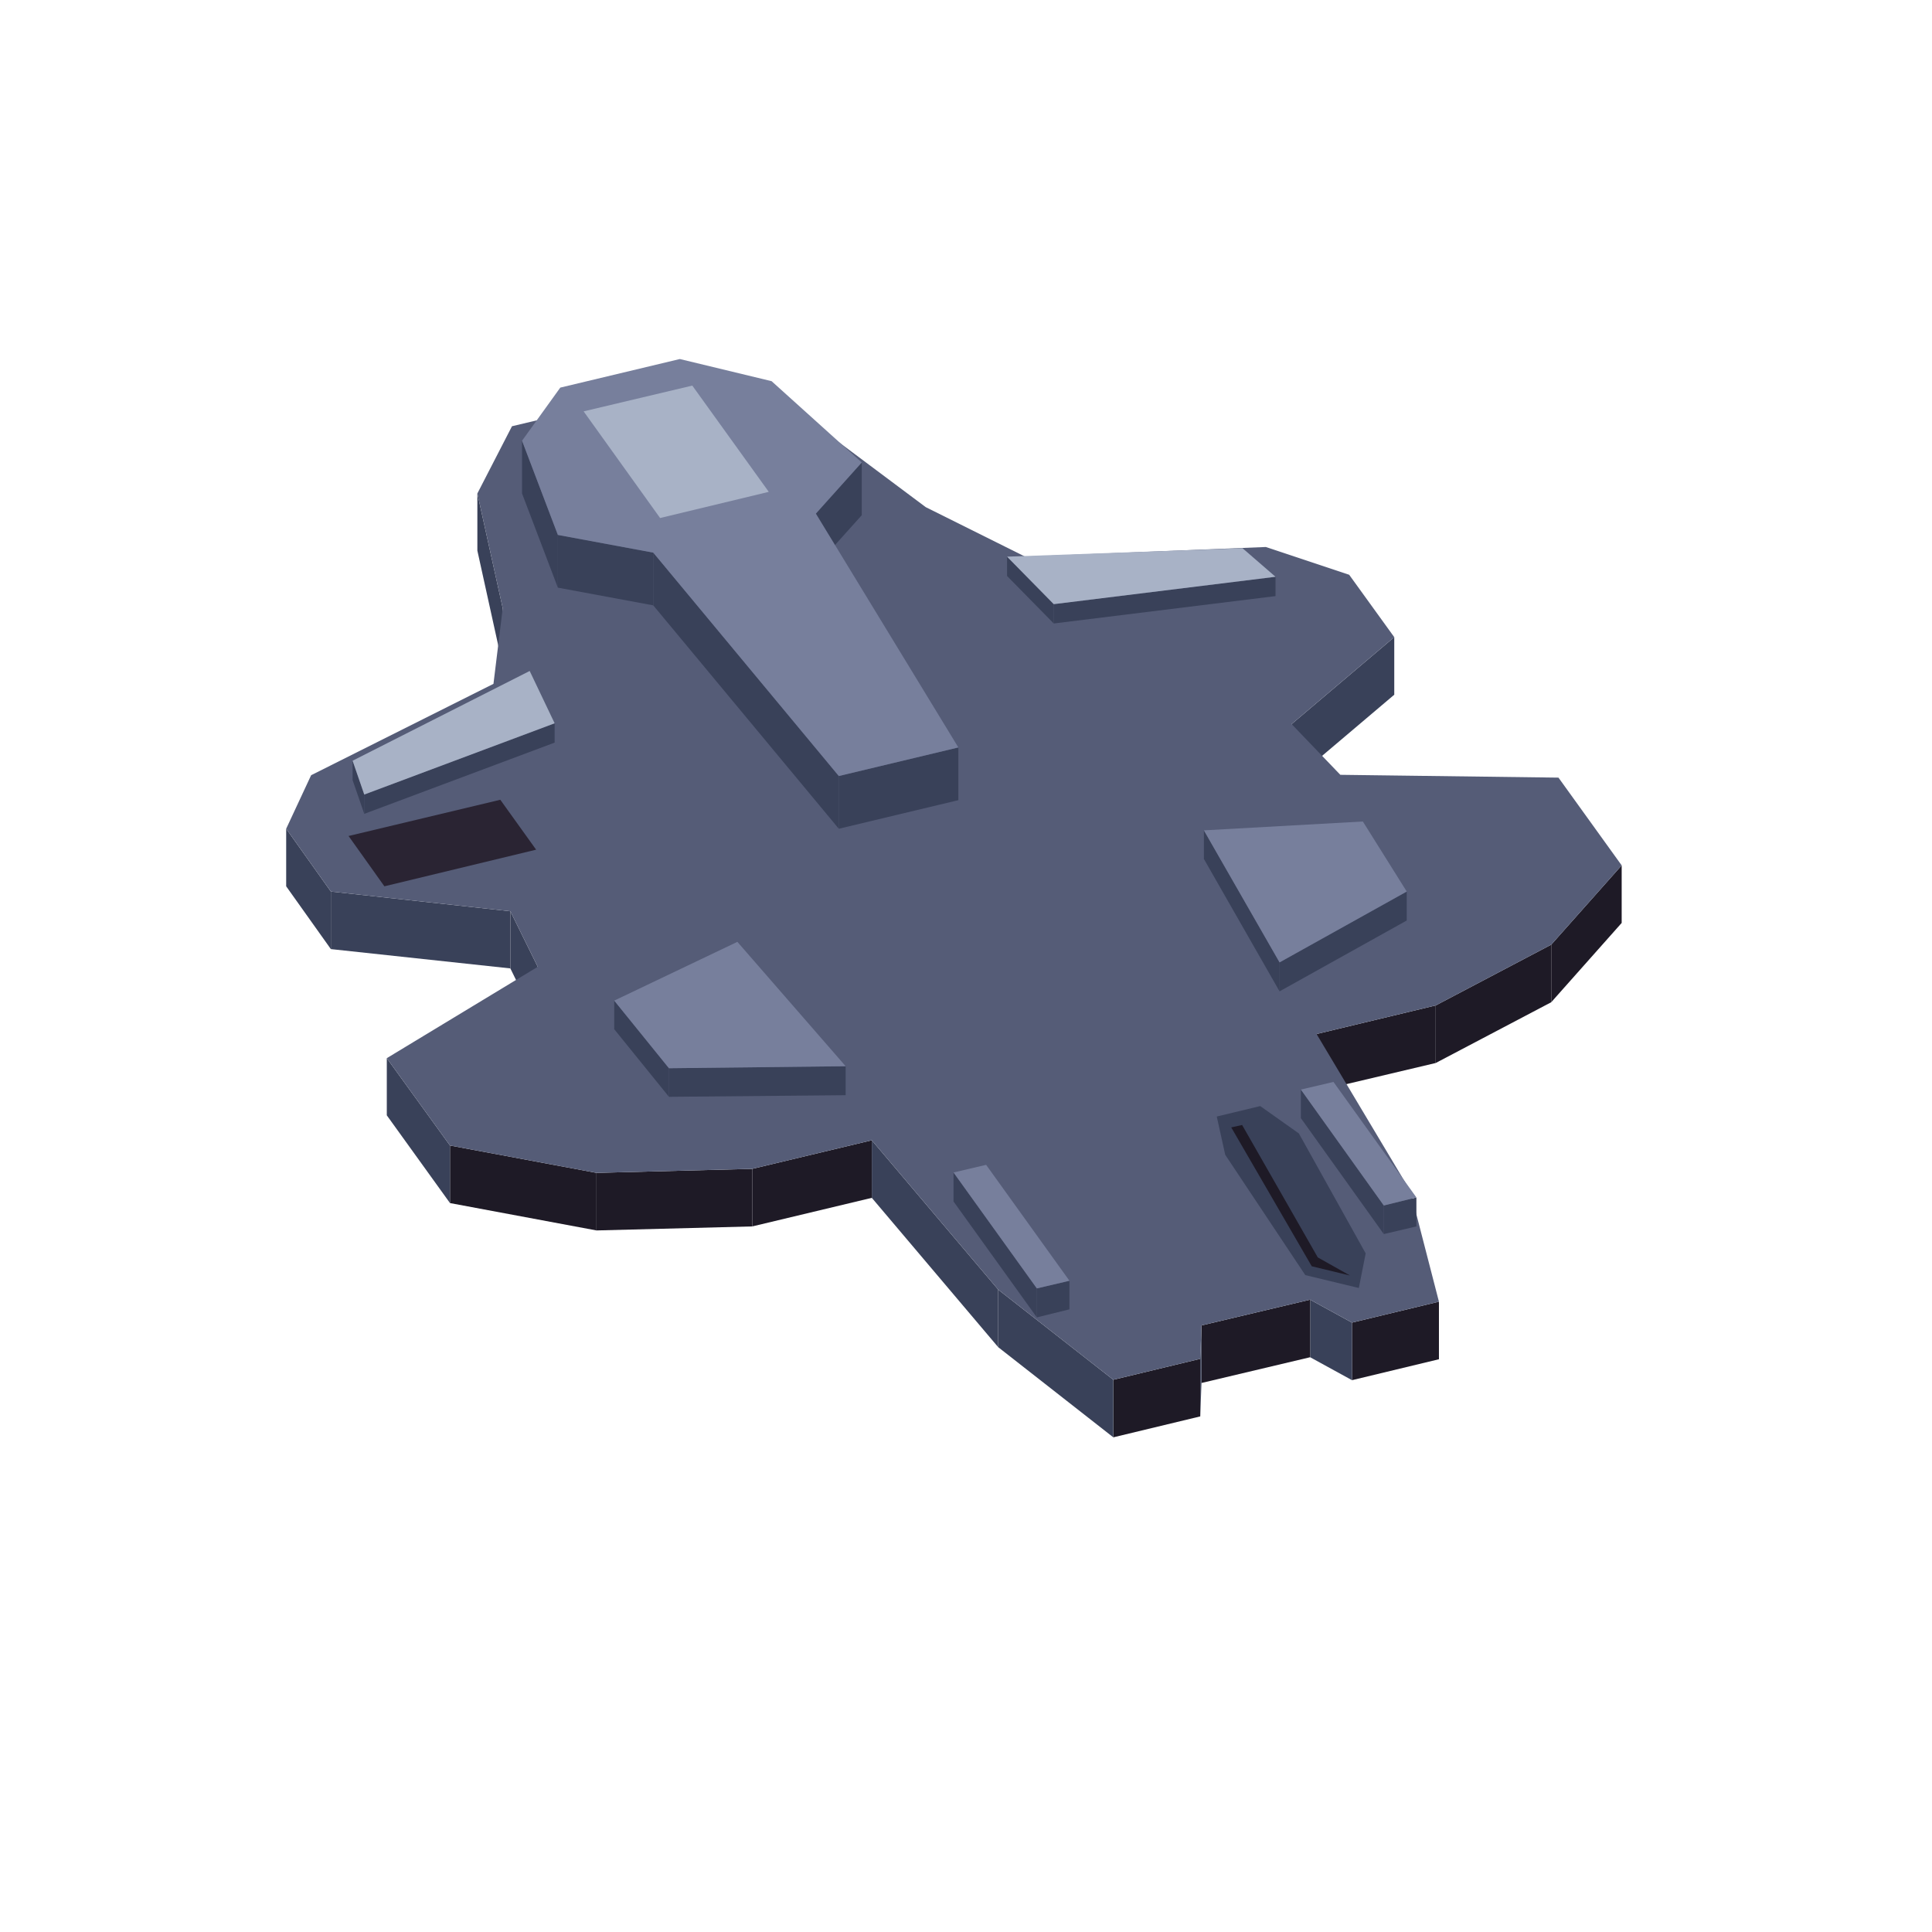
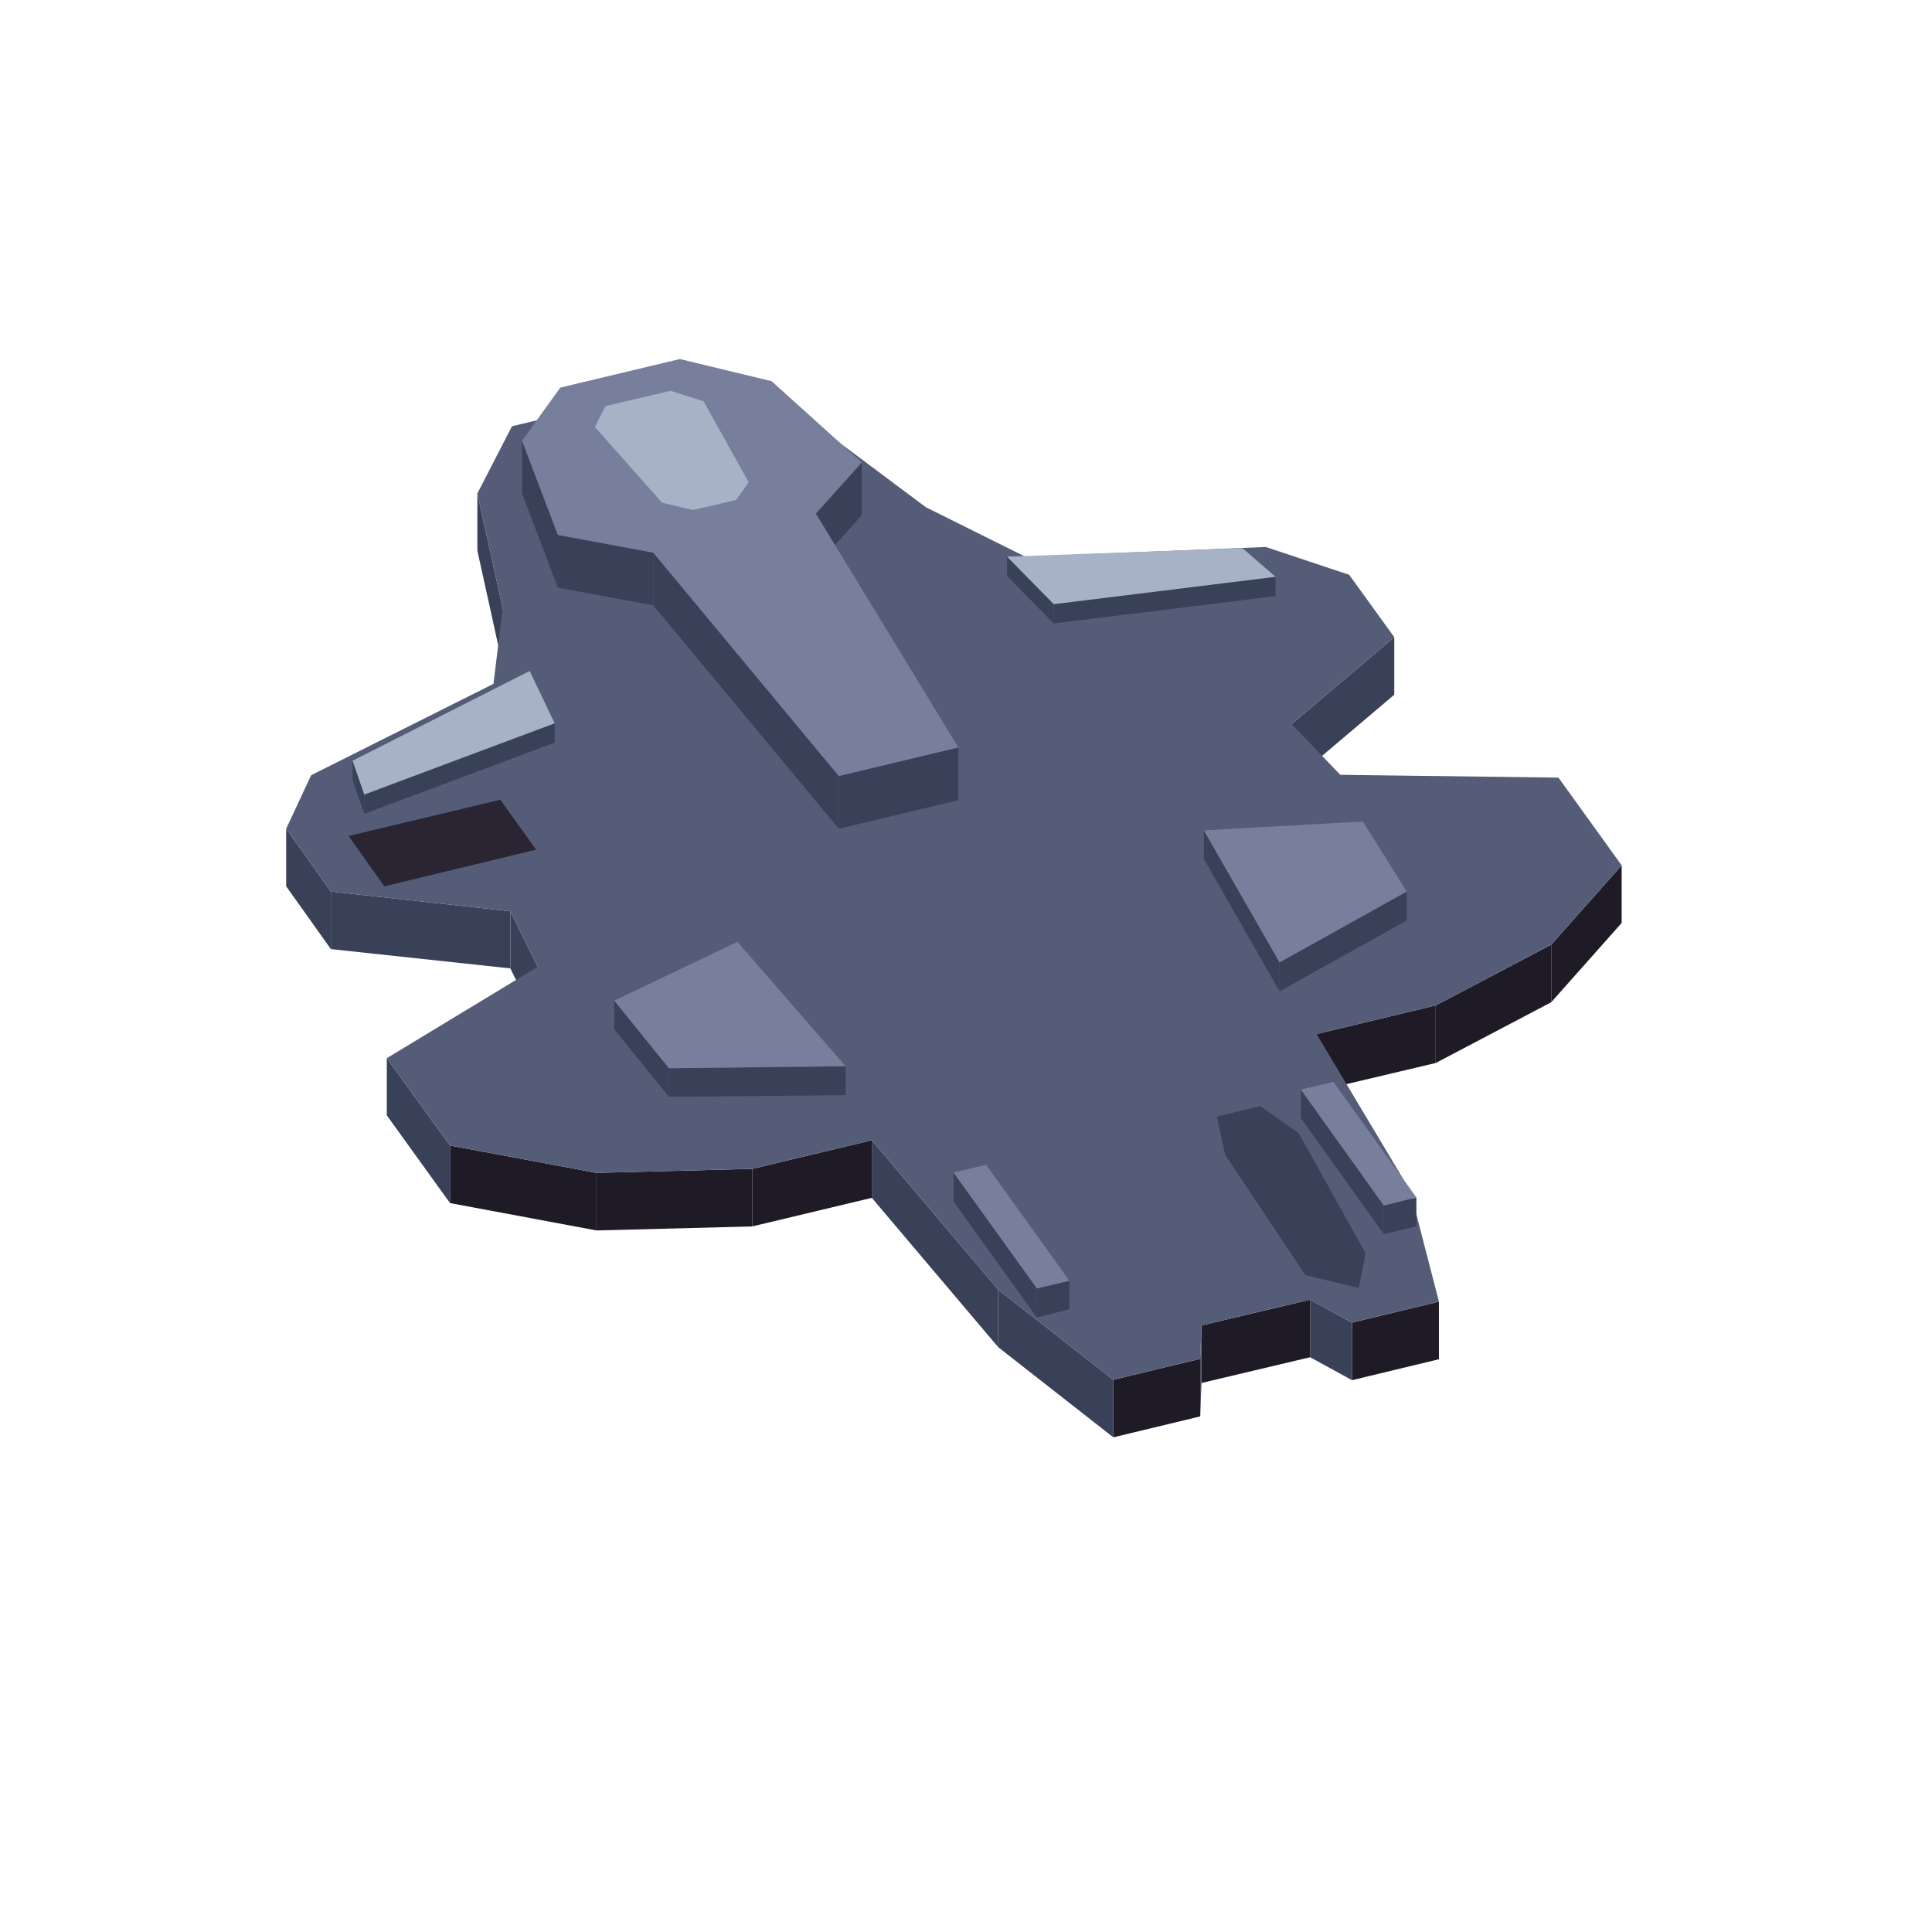
<svg xmlns="http://www.w3.org/2000/svg" width="210" height="210" viewBox="0 0 480 480">
  <polygon fill="#394159" points="320.9,179.9 346.4,158.3 346.4,172.6 320.9,194.2" />
  <polygon fill="#1e1a26" points="385.4,234.7 402.9,215 402.9,229.3 385.4,249" />
  <polygon fill="#1e1a26" points="356.7,249.8 385.4,234.7 385.4,249 356.7,264.1" />
  <polygon fill="#1e1a26" points="327.1,256.9 356.7,249.8 356.7,264.1 327.1,271.1" />
  <polygon fill="#1e1a26" points="335.9,328.6 357.5,323.4 357.5,337.7 335.9,342.9" />
  <polygon fill="#394159" points="325.5,322.9 335.9,328.6 335.9,342.9 325.5,337.2" />
  <polygon fill="#1e1a26" points="298.5,329.3 325.5,322.9 325.5,337.2 298.5,343.6" />
  <polygon fill="#394159" points="298.2,337.6 298.5,329.3 298.5,343.6 298.2,351.9" />
  <polygon fill="#1e1a26" points="276.6,342.8 298.2,337.6 298.2,351.9 276.6,357.1" />
  <polygon fill="#394159" points="248,320.4 276.6,342.8 276.6,357.1 248,334.7" />
  <polygon fill="#394159" points="216.6,283.3 248,320.4 248,334.7 216.6,297.6" />
  <polygon fill="#1e1a26" points="186.9,290.4 216.6,283.3 216.6,297.6 186.9,304.7" />
  <polygon fill="#1e1a26" points="148.2,291.4 186.9,290.4 186.9,304.7 148.2,305.7" />
  <polygon fill="#1e1a26" points="111.8,284.6 148.2,291.4 148.2,305.7 111.8,298.9" />
  <polygon fill="#394159" points="96.1,262.9 111.8,284.6 111.8,298.9 96.1,277.1" />
  <polygon fill="#394159" points="126.8,226.4 133.6,240.2 133.6,254.5 126.8,240.6" />
  <polygon fill="#394159" points="82.2,221.5 126.8,226.4 126.8,240.6 82.2,235.8" />
  <polygon fill="#394159" points="71.1,205.9 82.2,221.5 82.2,235.8 71.1,220.2" />
  <polygon fill="#394159" points="118.6,122.6 124.9,151.1 124.9,165.4 118.6,136.8" />
  <polygon fill="#555c77" points="173,95 199.5,103.2 230,126 254.7,138.3 314.5,135.9 335.2,142.8 346.4,158.3 320.9,179.9 333,192.5 387.2,193.2 402.9,215 385.4,234.7 356.7,249.8 327.1,256.9 350.4,295.9 357.5,323.4 335.9,328.6 325.5,322.9 298.5,329.3 298.2,337.6 276.6,342.8 248,320.4 216.6,283.3 186.9,290.4 148.2,291.4 111.8,284.6 96.1,262.9 133.6,240.2 126.8,226.4 82.2,221.5 71.1,205.9 77.3,192.6 122.6,169.9 124.9,151.1 118.6,122.6 127.2,105.9" />
  <polygon fill="#394159" points="202.7,127.6 214.1,114.9 214.1,128 202.7,140.7" />
  <polygon fill="#394159" points="208.4,192.8 238.1,185.7 238.1,198.8 208.4,205.9" />
  <polygon fill="#394159" points="162.3,137.3 208.4,192.8 208.4,205.9 162.3,150.4" />
  <polygon fill="#394159" points="138.6,132.9 162.3,137.3 162.3,150.4 138.6,146" />
  <polygon fill="#394159" points="129.7,109.5 138.6,132.9 138.6,146 129.7,122.6" />
  <polygon fill="#777f9c" points="168.9,89.2 191.7,94.7 214.1,114.9 202.7,127.6 238.1,185.7 208.4,192.8 162.3,137.3 138.6,132.9 129.7,109.5 139.2,96.3" />
-   <polygon fill="#a8b2c6" points="145,102.2 172,95.8 191,122.2 164,128.7" />
+   <polygon fill="#a8b2c6" points="158.5,99 166.6,97.1 174.8,99.7 186,119.8 182.9,124.2 177.5,125.5 177.5,125.5 172.1,126.7 164.5,124.9 147.8,106.1 150.4,100.9 158.5,99" />
  <polygon fill="#394159" points="261.8,150.1 316.9,143.3 316.9,148.1 261.8,154.9" />
  <polygon fill="#394159" points="250.2,138.3 261.8,150.1 261.8,154.9 250.2,143.1" />
  <polygon fill="#a8b2c6" points="250.2,138.3 308.7,136.2 316.9,143.3 261.8,150.1" />
  <polygon fill="#394159" points="90.5,197.4 137.8,179.7 137.8,184.5 90.5,202.2" />
  <polygon fill="#394159" points="87.6,189 90.5,197.4 90.5,202.2 87.6,193.8" />
  <polygon fill="#a8b2c6" points="137.8,179.7 90.5,197.4 87.6,189 131.6,166.7" />
  <polygon fill="#2a2433" points="86.6,207.7 124.3,198.7 133.2,211.1 95.5,220.2" />
  <polygon fill="#394159" points="317.9,239.1 349.5,221.5 349.5,228.7 317.9,246.3" />
  <polygon fill="#394159" points="299.1,206.3 317.9,239.1 317.9,246.3 299.1,213.4" />
  <polygon fill="#777f9c" points="299.1,206.3 338.6,204.1 349.5,221.5 317.9,239.1" />
  <polygon fill="#394159" points="166.2,265.4 210.1,264.9 210.1,272.1 166.2,272.5" />
  <polygon fill="#394159" points="152.6,248.6 166.2,265.4 166.2,272.5 152.6,255.7" />
  <polygon fill="#777f9c" points="210.1,264.9 166.2,265.4 152.6,248.6 183.2,234" />
  <polygon fill="#394159" points="343.8,299.5 351.9,297.5 351.9,304.7 343.8,306.6" />
  <polygon fill="#394159" points="323.2,270.7 343.8,299.5 343.8,306.6 323.2,277.8" />
  <polygon fill="#777f9c" points="323.2,270.7 331.3,268.8 351.9,297.5 343.8,299.5" />
  <polygon fill="#394159" points="302.3,277.4 313.1,274.8 322.7,281.6 339.3,311.4 337.6,320 324.3,316.8 304.4,286.9" />
-   <polygon fill="#1e1a26" points="305.9,280.1 308.6,279.5 327.4,312.4 335.4,316.9 325.9,314.6" />
  <polygon fill="#394159" points="257.6,320.1 265.7,318.2 265.7,325.3 257.6,327.3" />
  <polygon fill="#394159" points="236.9,291.3 257.6,320.1 257.6,327.3 236.9,298.5" />
  <polygon fill="#777f9c" points="236.9,291.3 245,289.4 265.7,318.2 257.6,320.1" />
</svg>
